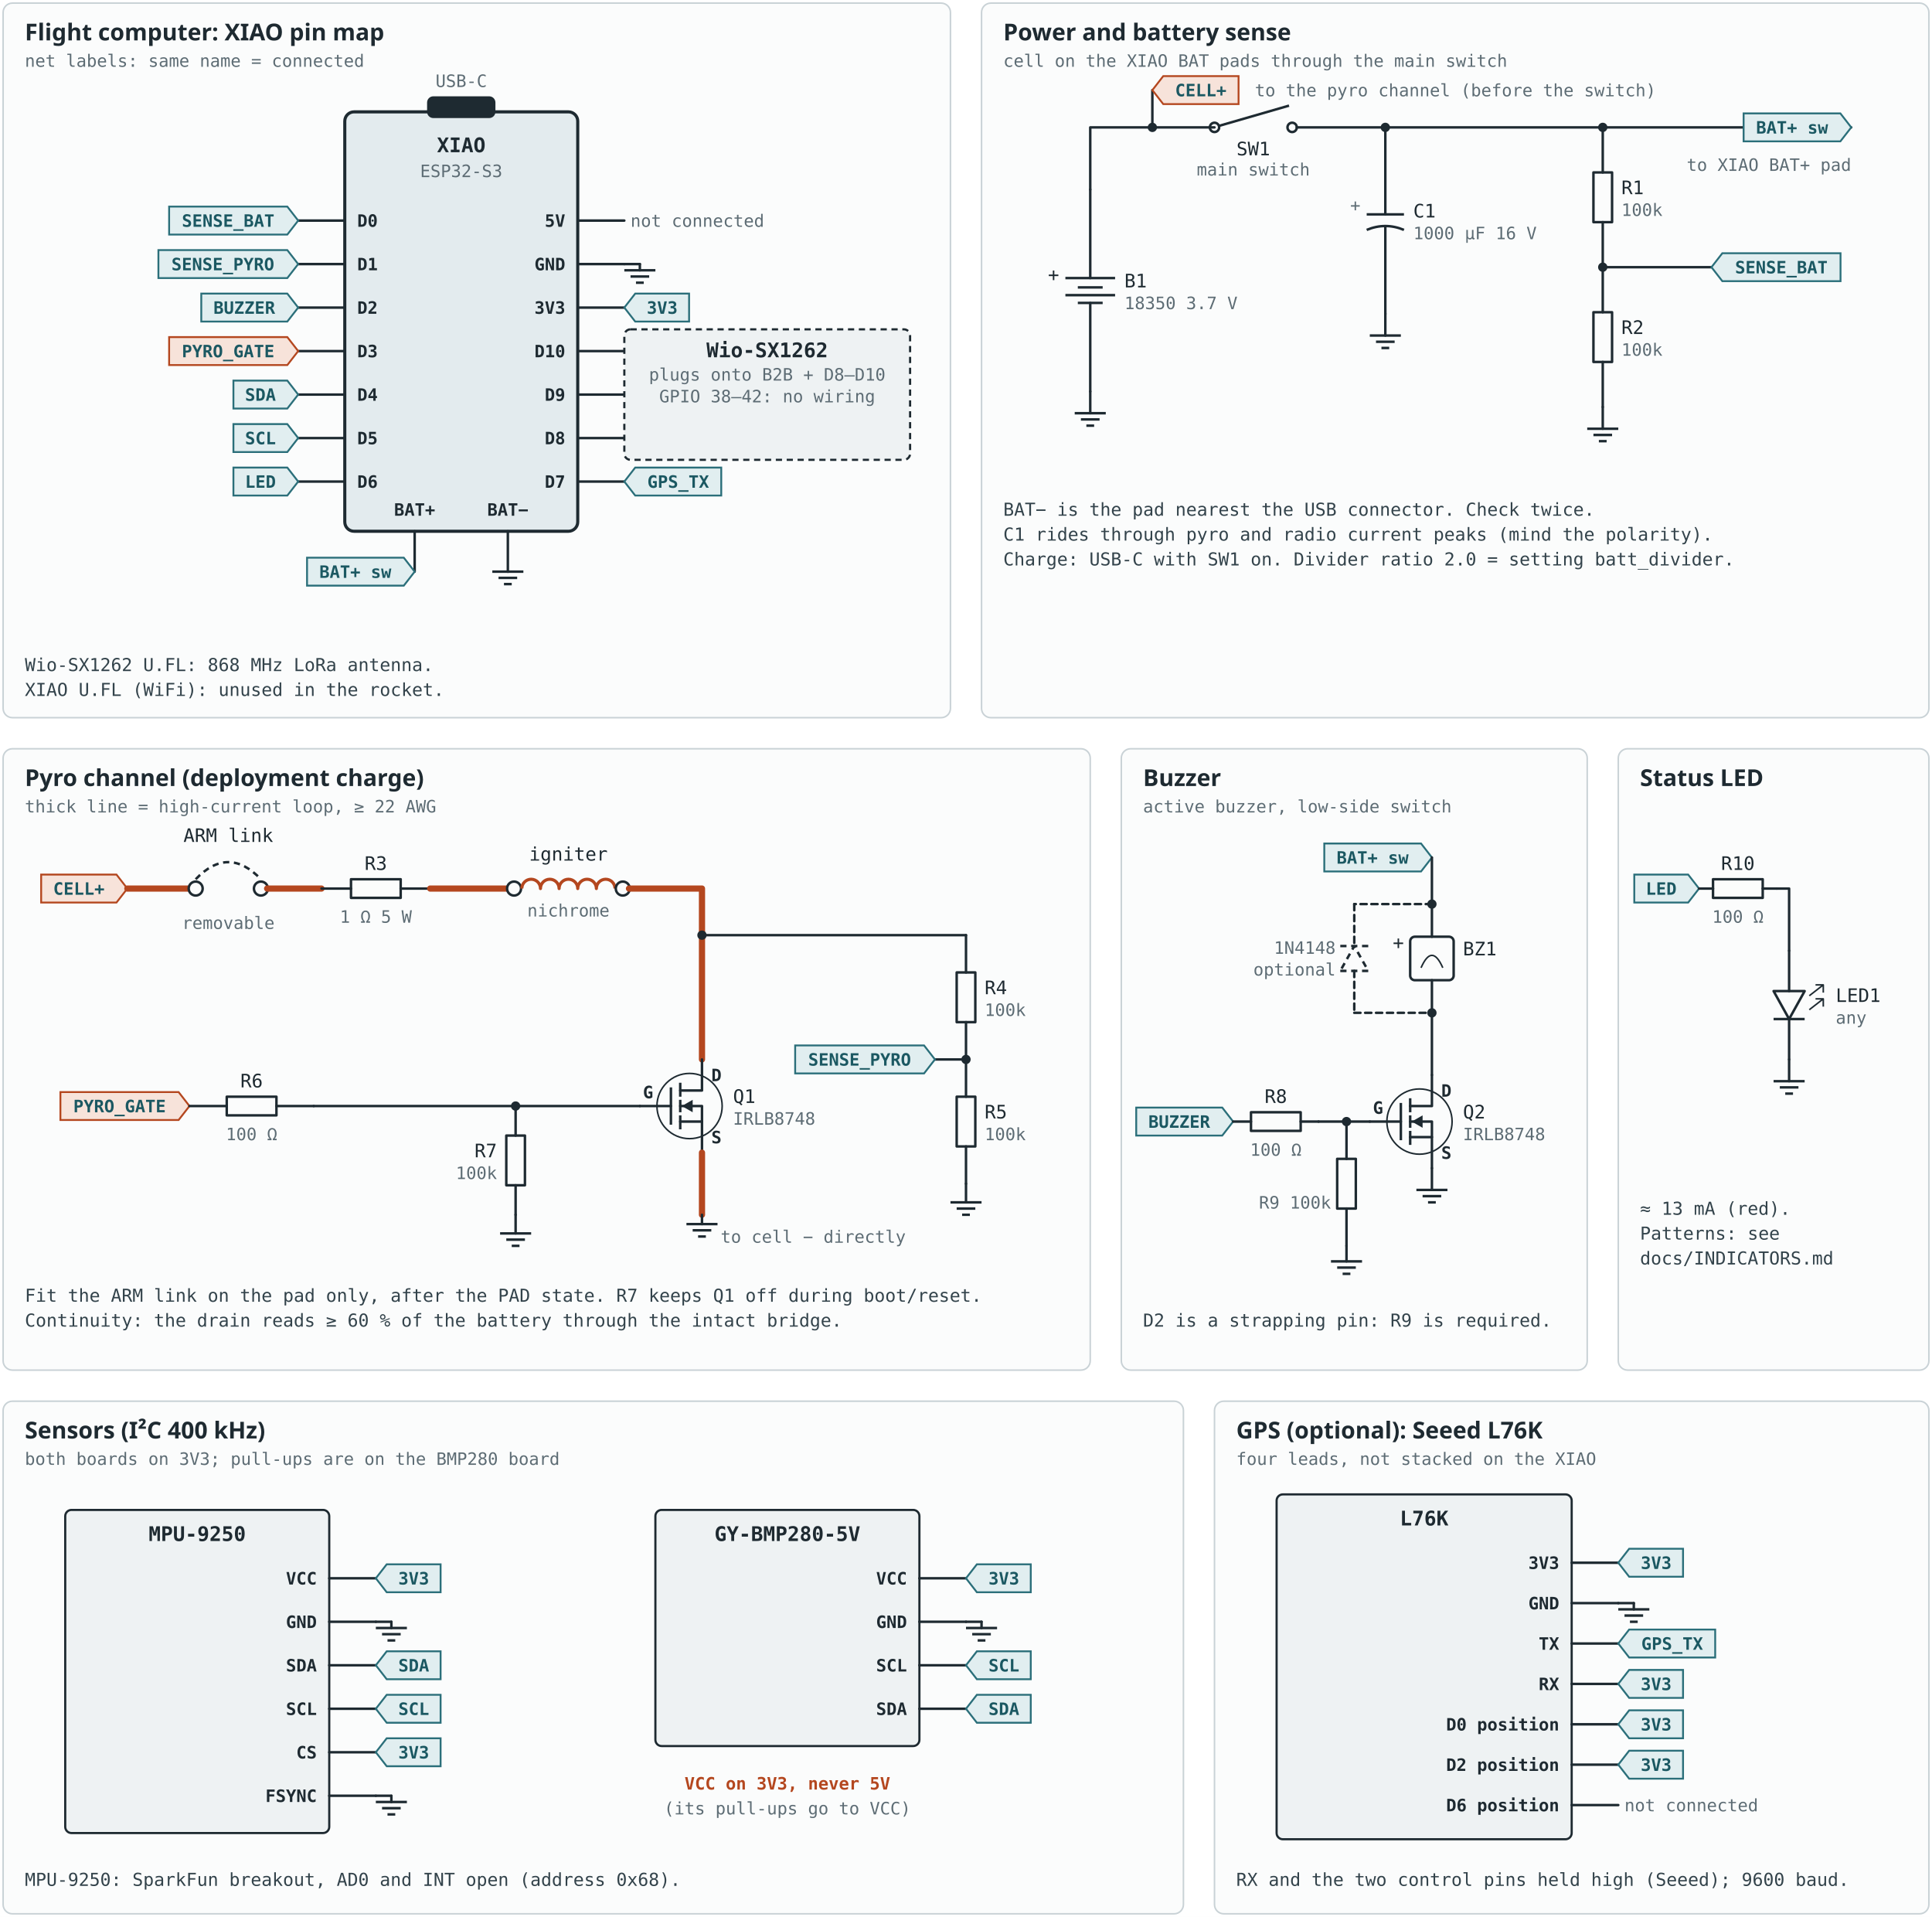
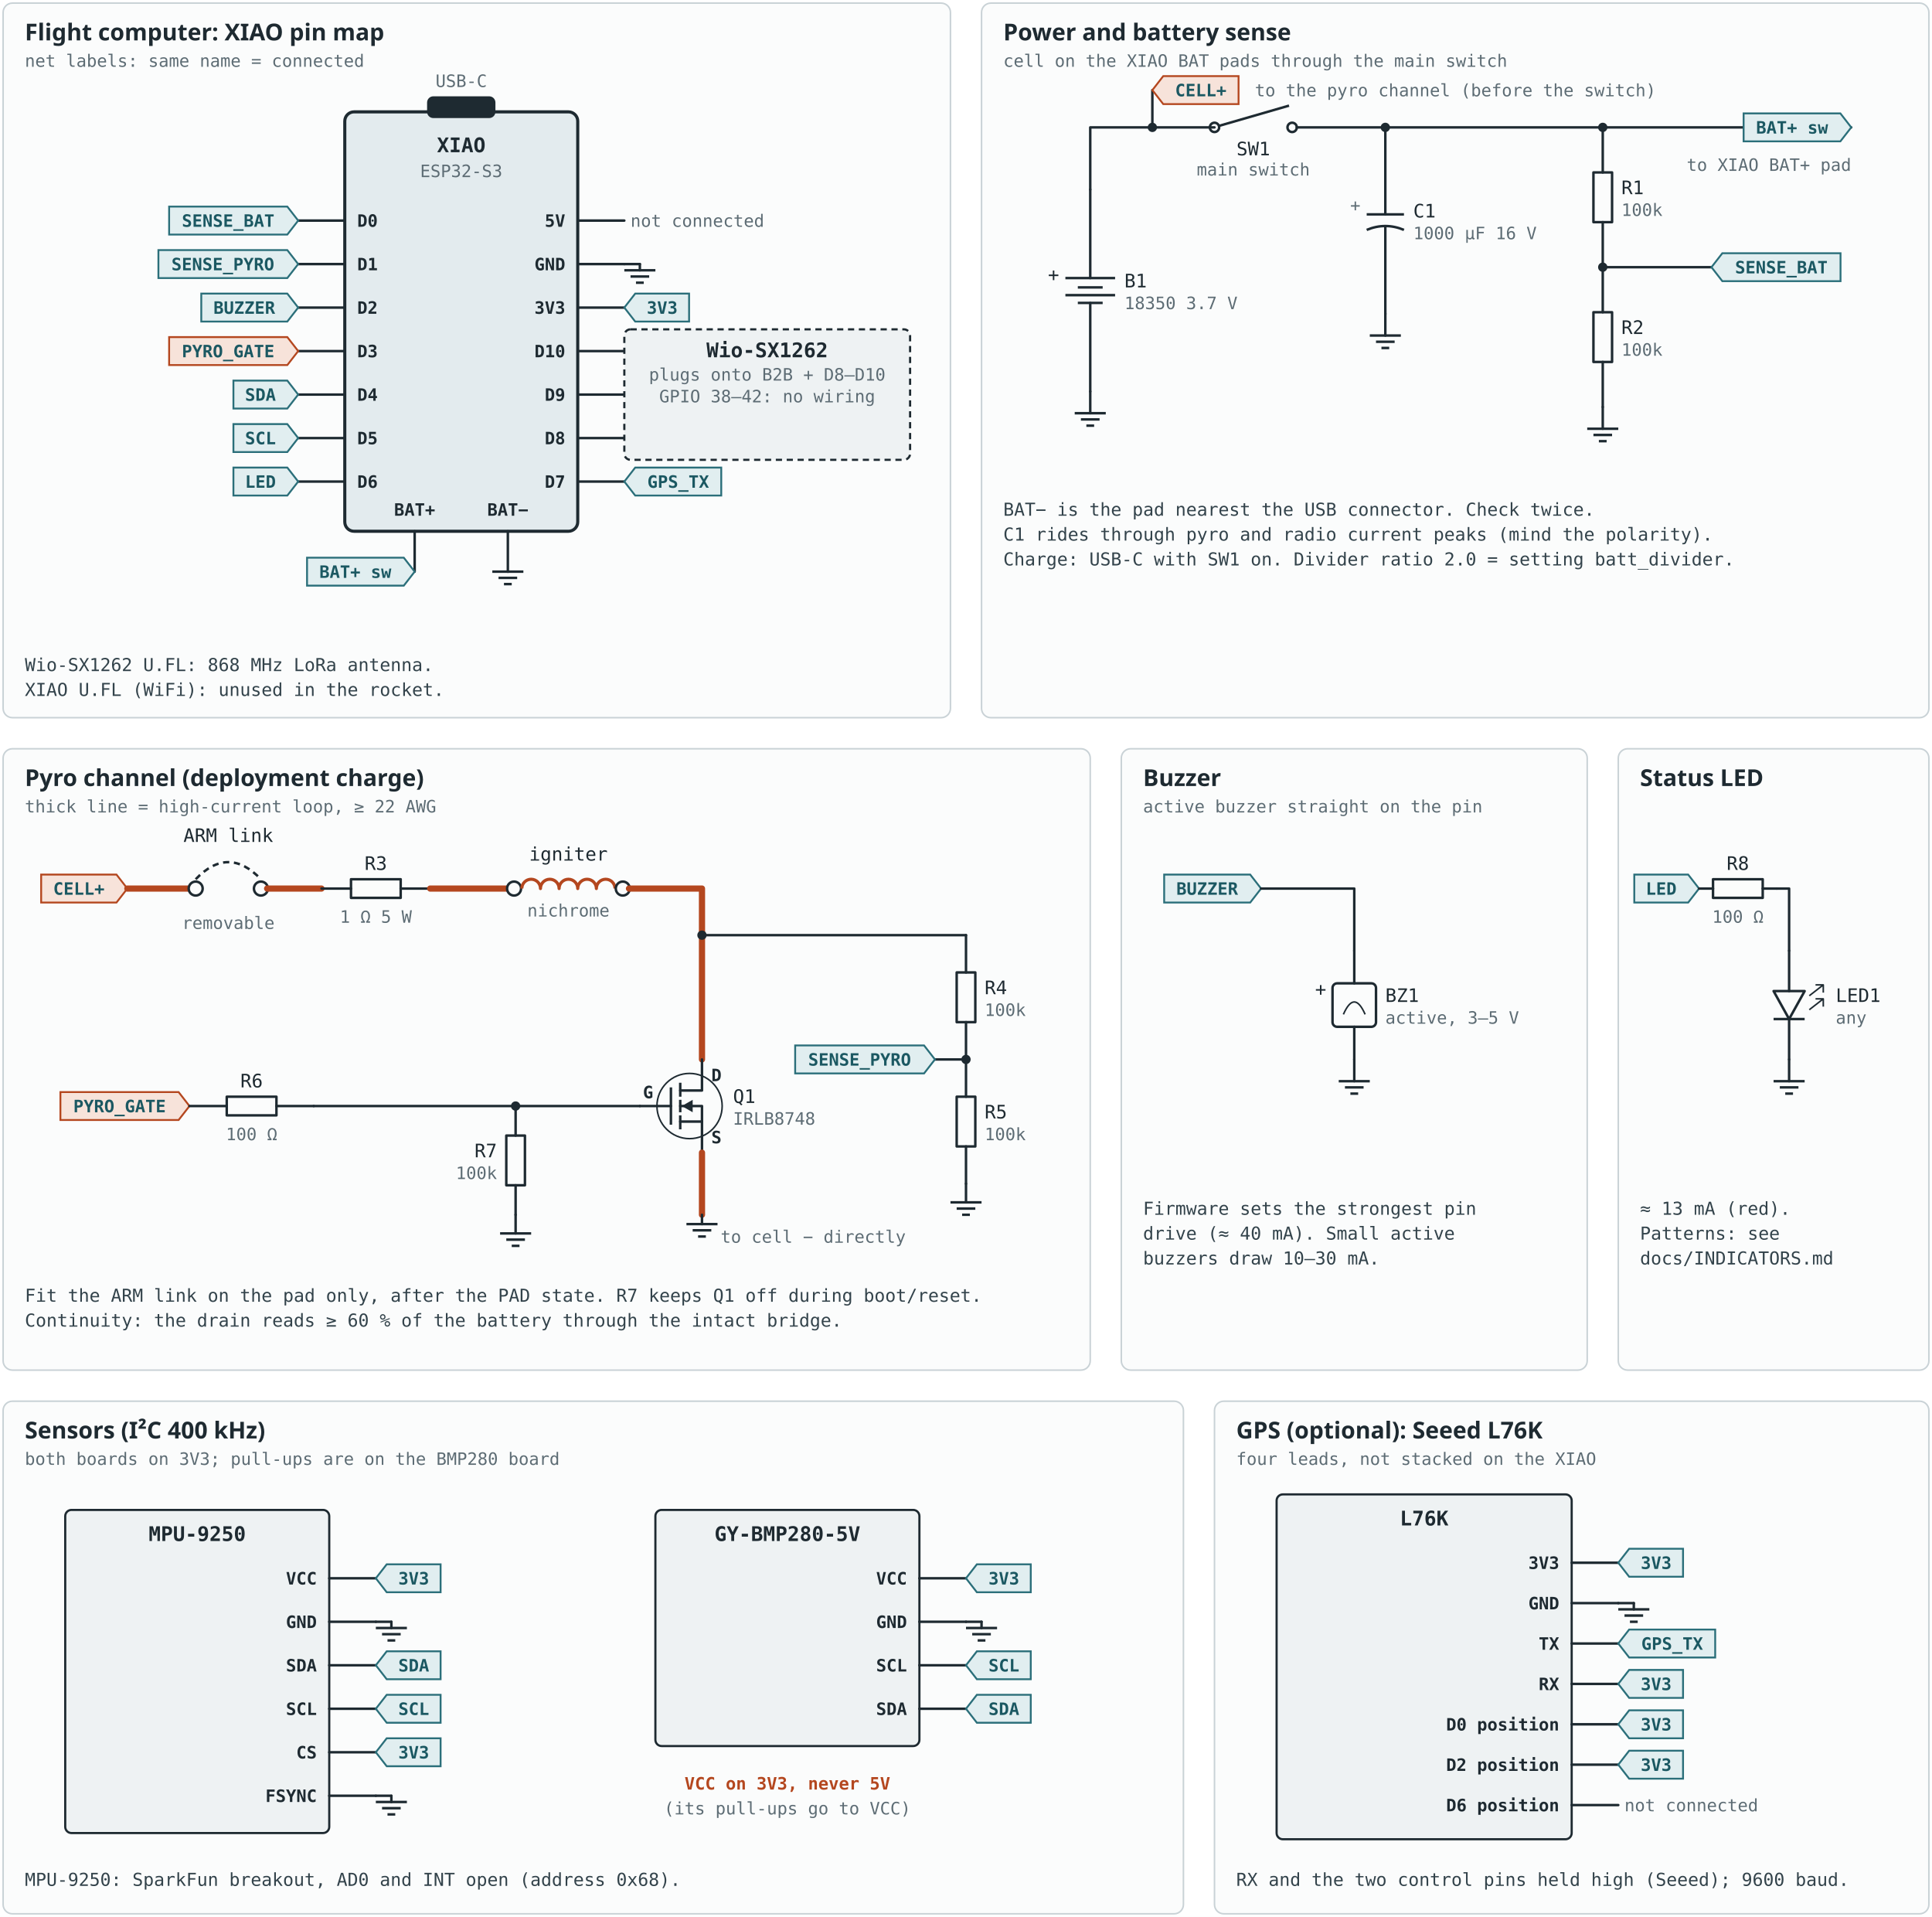
<svg xmlns="http://www.w3.org/2000/svg" viewBox="-2 -2 1244 1234" class="schem">
  <rect x="-2" y="-2" width="100%" height="100%" fill="#ffffff" />
  <style>
.card{fill:#fbfcfc;stroke:#c9d2d6;stroke-width:1}
.w{fill:none;stroke:#1e2a31;stroke-width:1.6;stroke-linejoin:round;stroke-linecap:round}
.thick{stroke-width:4;stroke:#b4471f}
.opt{stroke-dasharray:4 3}
.sym{fill:none;stroke:#1e2a31;stroke-width:1.6;stroke-linejoin:round}
.sym.thin{stroke-width:1}
.hot{stroke:#b4471f;stroke-width:2}
.fill,.dot{fill:#1e2a31}
.term{fill:#fbfcfc;stroke:#1e2a31;stroke-width:1.6}
.mod{fill:#eef2f3;stroke:#1e2a31;stroke-width:1.4}
.mcu{fill:#e3ebee;stroke:#1e2a31;stroke-width:2}
.usb{fill:#1e2a31}
.net{fill:#e1eef0;stroke:#2b6f7a;stroke-width:1.2}
.hotnet{fill:#f7e3da;stroke:#b4471f}
text{font-family:"IBM Plex Mono",ui-monospace,Menlo,Consolas,monospace}
.ttl{font:600 15px "IBM Plex Sans Condensed","Arial Narrow",sans-serif;fill:#1e2a31}
.sub{font-size:11px;fill:#5d6c74}
.lbl{font-size:12px;fill:#1e2a31}
.val{font-size:11px;fill:#5d6c74}
.pin{font-size:11px;fill:#1e2a31;font-weight:600}
.mname{font-size:13px;font-weight:600;fill:#1e2a31}
.nett{font-size:11px;fill:#1b5862;font-weight:600}
.nett2{font-size:11px;fill:#1b5862;font-weight:600}
.note{font-size:11.5px;fill:#33434b}
.warn{font-size:11px;fill:#b4471f;font-weight:600}
</style>
  <g transform="translate(0,0)">
    <rect class="card" x="0" y="0" width="610" height="460" rx="6" />
    <text class="ttl" x="14" y="24">Flight computer: XIAO pin map</text>
    <text class="sub" x="14" y="41">net labels: same name = connected</text>
    <rect class="mcu" x="220" y="70" width="150" height="270" rx="6" />
    <text class="mname" x="295" y="96" text-anchor="middle">XIAO</text>
    <text class="val" x="295" y="112" text-anchor="middle">ESP32-S3</text>
    <rect class="usb" x="273.0" y="60" width="44" height="14" rx="4" />
    <text class="val" x="295" y="54" text-anchor="middle">USB-C</text>
    <text class="pin" x="228" y="144" text-anchor="start">D0</text>
    <polyline class="w" points="220,140 190,140" />
    <path class="net" d="M190,140L183,131H106.9V149H183Z" />
    <text class="nett" x="144.9" y="144" text-anchor="middle">SENSE_BAT</text>
    <text class="pin" x="228" y="172" text-anchor="start">D1</text>
    <polyline class="w" points="220,168 190,168" />
    <path class="net" d="M190,168L183,159H100V177H183Z" />
    <text class="nett" x="141.5" y="172" text-anchor="middle">SENSE_PYRO</text>
    <text class="pin" x="228" y="200" text-anchor="start">D2</text>
    <polyline class="w" points="220,196 190,196" />
    <path class="net" d="M190,196L183,187H127.6V205H183Z" />
    <text class="nett" x="155.3" y="200" text-anchor="middle">BUZZER</text>
    <text class="pin" x="228" y="228" text-anchor="start">D3</text>
    <polyline class="w" points="220,224 190,224" />
    <path class="net hotnet" d="M190,224L183,215H106.9V233H183Z" />
    <text class="nett" x="144.9" y="228" text-anchor="middle">PYRO_GATE</text>
    <text class="pin" x="228" y="256" text-anchor="start">D4</text>
    <polyline class="w" points="220,252 190,252" />
    <path class="net" d="M190,252L183,243H148.3V261H183Z" />
    <text class="nett" x="165.7" y="256" text-anchor="middle">SDA</text>
    <text class="pin" x="228" y="284" text-anchor="start">D5</text>
    <polyline class="w" points="220,280 190,280" />
    <path class="net" d="M190,280L183,271H148.3V289H183Z" />
    <text class="nett" x="165.7" y="284" text-anchor="middle">SCL</text>
    <text class="pin" x="228" y="312" text-anchor="start">D6</text>
    <polyline class="w" points="220,308 190,308" />
    <path class="net" d="M190,308L183,299H148.3V317H183Z" />
    <text class="nett" x="165.7" y="312" text-anchor="middle">LED</text>
    <text class="pin" x="362" y="144" text-anchor="end">5V</text>
    <polyline class="w" points="370,140 400,140" />
    <text class="val" x="404" y="144" text-anchor="start">not connected</text>
    <text class="pin" x="362" y="172" text-anchor="end">GND</text>
    <polyline class="w" points="370,168 400,168" />
    <polyline class="w" points="400,168 410,168" />
    <polyline class="w" points="410,168 410,172" />
    <path class="sym" d="M400,172H420M404,176H416M407.5,180H412.5" />
    <text class="pin" x="362" y="200" text-anchor="end">3V3</text>
    <polyline class="w" points="370,196 400,196" />
    <path class="net" d="M400,196L407,187H441.7V205H407Z" />
    <text class="nett" x="424.4" y="200" text-anchor="middle">3V3</text>
    <text class="pin" x="362" y="228" text-anchor="end">D10</text>
    <polyline class="w" points="370,224 400,224" />
    <text class="pin" x="362" y="256" text-anchor="end">D9</text>
    <polyline class="w" points="370,252 400,252" />
    <text class="pin" x="362" y="284" text-anchor="end">D8</text>
    <polyline class="w" points="370,280 400,280" />
    <text class="pin" x="362" y="312" text-anchor="end">D7</text>
    <polyline class="w" points="370,308 400,308" />
    <path class="net" d="M400,308L407,299H462.4V317H407Z" />
    <text class="nett" x="434.7" y="312" text-anchor="middle">GPS_TX</text>
    <rect class="mod opt" x="400" y="210" width="184" height="84" rx="4" />
    <text class="mname" x="492" y="228" text-anchor="middle">Wio-SX1262</text>
    <text class="val" x="492" y="243" text-anchor="middle">plugs onto B2B + D8–D10</text>
    <text class="val" x="492" y="257" text-anchor="middle">GPIO 38–42: no wiring</text>
    <text class="pin" x="265" y="330" text-anchor="middle">BAT+</text>
    <polyline class="w" points="265,340 265,366" />
    <path class="net" d="M265,366L258,357H195.7V375H258Z" />
    <text class="nett" x="226.8" y="370" text-anchor="middle">BAT+ sw</text>
    <text class="pin" x="325" y="330" text-anchor="middle">BAT−</text>
    <polyline class="w" points="325,340 325,366" />
    <polyline class="w" points="325,366 325,366" />
    <path class="sym" d="M315,366H335M319,370H331M322.5,374H327.5" />
    <text class="note" x="14" y="430" text-anchor="start">Wio-SX1262 U.FL: 868 MHz LoRa antenna.</text>
    <text class="note" x="14" y="446" text-anchor="start">XIAO U.FL (WiFi): unused in the rocket.</text>
  </g>
  <g transform="translate(630,0)">
    <rect class="card" x="0" y="0" width="610" height="460" rx="6" />
    <text class="ttl" x="14" y="24">Power and battery sense</text>
    <text class="sub" x="14" y="41">cell on the XIAO BAT pads through the main switch</text>
    <polyline class="w" points="70,120 70,177" />
    <polyline class="w" points="70,193 70,250" />
    <path class="sym" d="M54,177H86M62,183H78M54,188H86M62,193H78" />
    <text class="lbl" x="50" y="179" text-anchor="end">+</text>
    <text class="lbl" x="92" y="183" text-anchor="start">B1</text>
    <text class="val" x="92" y="197" text-anchor="start">18350 3.7 V</text>
    <polyline class="w" points="70,250 70,264" />
    <path class="sym" d="M60,264H80M64,268H76M67.5,272H72.5" />
    <polyline class="w" points="70,120 70,80 150,80" />
    <circle class="dot" cx="110" cy="80" r="3" />
    <polyline class="w" points="110,80 110,56" />
    <path class="net hotnet" d="M110,56L117,47H165.5V65H117Z" />
    <text class="nett" x="141.2" y="60" text-anchor="middle">CELL+</text>
    <text class="val" x="176" y="60" text-anchor="start">to the pyro channel (before the switch)</text>
    <circle class="sym" cx="150" cy="80" r="3" />
    <circle class="sym" cx="200" cy="80" r="3" />
    <path class="sym" d="M153,79L198,66" />
    <text class="lbl" x="175" y="98" text-anchor="middle">SW1</text>
    <text class="val" x="175" y="111" text-anchor="middle">main switch</text>
    <polyline class="w" points="203,80 560,80" />
    <path class="net" d="M560,80L553,71H490.7V89H553Z" />
    <text class="nett" x="521.9" y="84" text-anchor="middle">BAT+ sw</text>
    <text class="val" x="560" y="108" text-anchor="end">to XIAO BAT+ pad</text>
    <circle class="dot" cx="260" cy="80" r="3" />
    <polyline class="w" points="260,80 260,136" />
    <polyline class="w" points="260,144 260,200" />
    <path class="sym" d="M248,136H272" />
    <path class="sym" d="M248,146Q260,141 272,146" />
    <text class="val" x="244" y="134" text-anchor="end">+</text>
    <text class="lbl" x="278" y="138" text-anchor="start">C1</text>
    <text class="val" x="278" y="152" text-anchor="start">1000 µF 16 V</text>
    <polyline class="w" points="260,200 260,214" />
    <path class="sym" d="M250,214H270M254,218H266M257.5,222H262.5" />
    <circle class="dot" cx="400" cy="80" r="3" />
    <polyline class="w" points="400,80 400,109" />
    <polyline class="w" points="400,141 400,170" />
    <rect class="sym" x="394" y="109" width="12" height="32" />
    <text class="lbl" x="412" y="123" text-anchor="start">R1</text>
    <text class="val" x="412" y="137" text-anchor="start">100k</text>
    <circle class="dot" cx="400" cy="170" r="3" />
    <polyline class="w" points="400,170 400,199" />
    <polyline class="w" points="400,231 400,260" />
    <rect class="sym" x="394" y="199" width="12" height="32" />
    <text class="lbl" x="412" y="213" text-anchor="start">R2</text>
    <text class="val" x="412" y="227" text-anchor="start">100k</text>
    <polyline class="w" points="400,260 400,274" />
    <path class="sym" d="M390,274H410M394,278H406M397.5,282H402.5" />
    <polyline class="w" points="400,170 470,170" />
    <path class="net" d="M470,170L477,161H553.1V179H477Z" />
    <text class="nett" x="515" y="174" text-anchor="middle">SENSE_BAT</text>
    <text class="note" x="14" y="330" text-anchor="start">BAT− is the pad nearest the USB connector. Check twice.</text>
    <text class="note" x="14" y="346" text-anchor="start">C1 rides through pyro and radio current peaks (mind the polarity).</text>
    <text class="note" x="14" y="362" text-anchor="start">Charge: USB-C with SW1 on. Divider ratio 2.0 = setting batt_divider.</text>
  </g>
  <g transform="translate(0,480)">
    <rect class="card" x="0" y="0" width="700" height="400" rx="6" />
    <text class="ttl" x="14" y="24">Pyro channel (deployment charge)</text>
    <text class="sub" x="14" y="41">thick line = high-current loop, ≥ 22 AWG</text>
    <path class="net hotnet" d="M80,90L73,81H24.5V99H73Z" />
    <text class="nett" x="48.8" y="94" text-anchor="middle">CELL+</text>
    <polyline class="w thick" points="80,90 120,90" />
    <circle class="term" cx="124" cy="90" r="4.5" />
    <circle class="term" cx="166" cy="90" r="4.5" />
    <path class="sym opt" d="M124,84 Q145,62 166,84" />
    <text class="lbl" x="145" y="60" text-anchor="middle">ARM link</text>
    <text class="val" x="145" y="116" text-anchor="middle">removable</text>
    <polyline class="w thick" points="170,90 205,90" />
    <polyline class="w" points="205,90 224,90" />
    <polyline class="w" points="256,90 275,90" />
    <rect class="sym" x="224" y="84" width="32" height="12" />
    <text class="lbl" x="240" y="78" text-anchor="middle">R3</text>
    <text class="val" x="240" y="112" text-anchor="middle">1 Ω 5 W</text>
    <polyline class="w thick" points="275,90 325,90" />
    <circle class="term" cx="329" cy="90" r="4.5" />
    <path class="sym hot" d="M334,90a6,6 0 0 1 12,0a6,6 0 0 1 12,0a6,6 0 0 1 12,0a6,6 0 0 1 12,0a6,6 0 0 1 12,0" />
    <text class="lbl" x="364" y="72" text-anchor="middle">igniter</text>
    <text class="val" x="364" y="108" text-anchor="middle">nichrome</text>
    <circle class="term" cx="399" cy="90" r="4.5" />
    <polyline class="w thick" points="403,90 450,90 450,200" />
    <circle class="dot" cx="450" cy="120" r="3" />
    <polyline class="w" points="450,120 620,120" />
    <polyline class="w" points="620,120 620,144" />
    <polyline class="w" points="620,176 620,200" />
    <rect class="sym" x="614" y="144" width="12" height="32" />
    <text class="lbl" x="632" y="158" text-anchor="start">R4</text>
    <text class="val" x="632" y="172" text-anchor="start">100k</text>
    <circle class="dot" cx="620" cy="200" r="3" />
    <polyline class="w" points="620,200 620,224" />
    <polyline class="w" points="620,256 620,280" />
    <rect class="sym" x="614" y="224" width="12" height="32" />
    <text class="lbl" x="632" y="238" text-anchor="start">R5</text>
    <text class="val" x="632" y="252" text-anchor="start">100k</text>
    <polyline class="w" points="620,280 620,292" />
    <path class="sym" d="M610,292H630M614,296H626M617.5,300H622.5" />
    <polyline class="w" points="600,200 620,200" />
    <path class="net" d="M600,200L593,191H510V209H593Z" />
    <text class="nett" x="551.5" y="204" text-anchor="middle">SENSE_PYRO</text>
    <circle class="sym thin" cx="442" cy="230" r="21" />
    <polyline class="w" points="410,230 430,230" />
    <path class="sym" d="M430,218V242M436,215V224M436,226V234M436,236V245" />
    <polyline class="w" points="436,220 450,220 450,200" />
    <polyline class="w" points="436,240 450,240 450,260" />
    <polyline class="w" points="436,230 450,230 450,240" />
    <path class="fill" d="M437,230L444,226L444,234Z" />
    <text class="pin" x="456" y="214" text-anchor="start">D</text>
    <text class="pin" x="456" y="254" text-anchor="start">S</text>
    <text class="pin" x="412" y="225" text-anchor="start">G</text>
    <text class="lbl" x="470" y="228" text-anchor="start">Q1</text>
    <text class="val" x="470" y="242" text-anchor="start">IRLB8748</text>
    <polyline class="w thick" points="450,260 450,300" />
    <polyline class="w" points="450,300 450,306" />
    <path class="sym" d="M440,306H460M444,310H456M447.5,314H452.5" />
    <text class="val" x="462" y="318" text-anchor="start">to cell − directly</text>
    <path class="net hotnet" d="M120,230L113,221H36.9V239H113Z" />
    <text class="nett" x="75" y="234" text-anchor="middle">PYRO_GATE</text>
    <polyline class="w" points="120,230 144,230" />
    <polyline class="w" points="176,230 200,230" />
    <rect class="sym" x="144" y="224" width="32" height="12" />
    <text class="lbl" x="160" y="218" text-anchor="middle">R6</text>
    <text class="val" x="160" y="252" text-anchor="middle">100 Ω</text>
    <polyline class="w" points="200,230 410,230" />
    <circle class="dot" cx="330" cy="230" r="3" />
    <polyline class="w" points="330,230 330,249" />
    <polyline class="w" points="330,281 330,300" />
    <rect class="sym" x="324" y="249" width="12" height="32" />
    <text class="lbl" x="318" y="263" text-anchor="end">R7</text>
    <text class="val" x="318" y="277" text-anchor="end">100k</text>
    <polyline class="w" points="330,300 330,312" />
    <path class="sym" d="M320,312H340M324,316H336M327.5,320H332.5" />
    <text class="note" x="14" y="356" text-anchor="start">Fit the ARM link on the pad only, after the PAD state. R7 keeps Q1 off during boot/reset.</text>
    <text class="note" x="14" y="372" text-anchor="start">Continuity: the drain reads ≥ 60 % of the battery through the intact bridge.</text>
  </g>
  <g transform="translate(720,480)">
    <rect class="card" x="0" y="0" width="300" height="400" rx="6" />
    <text class="ttl" x="14" y="24">Buzzer</text>
-     <text class="sub" x="14" y="41">active buzzer, low-side switch</text>
-     <path class="net" d="M200,70L193,61H130.7V79H193Z" />
-     <text class="nett" x="161.8" y="74" text-anchor="middle">BAT+ sw</text>
-     <polyline class="w" points="200,70 200,100" />
-     <circle class="dot" cx="200" cy="100" r="3" />
-     <polyline class="w" points="200,100 200,121" />
-     <polyline class="w" points="200,149 200,170" />
-     <rect class="sym" x="186" y="121" width="28" height="28" rx="3" />
-     <path class="sym thin" d="M193,141Q200,125 207,141" />
-     <text class="lbl" x="182" y="129" text-anchor="end">+</text>
-     <text class="lbl" x="220" y="133" text-anchor="start">BZ1</text>
-     <text class="val" x="220" y="147" text-anchor="start" />
-     <circle class="dot" cx="200" cy="170" r="3" />
-     <polyline class="w opt" points="200,100 150,100" />
-     <polyline class="w opt" points="150,100 150,127" />
-     <polyline class="w opt" points="150,143 150,170" />
-     <path class="sym opt" d="M141,143H159L150,127Z M141,127H159" />
-     <text class="lbl" x="164" y="133" text-anchor="start" />
-     <text class="val" x="164" y="147" text-anchor="start" />
-     <polyline class="w opt" points="150,170 200,170" />
-     <text class="val" x="138" y="132" text-anchor="end">1N4148</text>
-     <text class="val" x="138" y="146" text-anchor="end">optional</text>
-     <polyline class="w" points="200,170 200,210" />
-     <circle class="sym thin" cx="192" cy="240" r="21" />
-     <polyline class="w" points="160,240 180,240" />
-     <path class="sym" d="M180,228V252M186,225V234M186,236V244M186,246V255" />
-     <polyline class="w" points="186,230 200,230 200,210" />
-     <polyline class="w" points="186,250 200,250 200,270" />
-     <polyline class="w" points="186,240 200,240 200,250" />
-     <path class="fill" d="M187,240L194,236L194,244Z" />
-     <text class="pin" x="206" y="224" text-anchor="start">D</text>
-     <text class="pin" x="206" y="264" text-anchor="start">S</text>
-     <text class="pin" x="162" y="235" text-anchor="start">G</text>
-     <text class="lbl" x="220" y="238" text-anchor="start">Q2</text>
-     <text class="val" x="220" y="252" text-anchor="start">IRLB8748</text>
-     <polyline class="w" points="200,270 200,284" />
-     <path class="sym" d="M190,284H210M194,288H206M197.5,292H202.5" />
-     <path class="net" d="M72,240L65,231H9.6V249H65Z" />
-     <text class="nett" x="37.3" y="244" text-anchor="middle">BUZZER</text>
-     <polyline class="w" points="72,240 83.5,240" />
-     <polyline class="w" points="115.5,240 127,240" />
-     <rect class="sym" x="83.5" y="234" width="32" height="12" />
-     <text class="lbl" x="99.5" y="228" text-anchor="middle">R8</text>
-     <text class="val" x="99.5" y="262" text-anchor="middle">100 Ω</text>
-     <polyline class="w" points="127,240 160,240" />
-     <circle class="dot" cx="145" cy="240" r="3" />
-     <polyline class="w" points="145,240 145,264" />
-     <polyline class="w" points="145,296 145,320" />
-     <rect class="sym" x="139" y="264" width="12" height="32" />
-     <text class="lbl" x="133" y="278" text-anchor="end" />
-     <text class="val" x="133" y="292" text-anchor="end" />
-     <text class="val" x="135" y="296" text-anchor="end">R9 100k</text>
-     <polyline class="w" points="145,320 145,330" />
-     <path class="sym" d="M135,330H155M139,334H151M142.5,338H147.5" />
-     <text class="note" x="14" y="372" text-anchor="start">D2 is a strapping pin: R9 is required.</text>
+     <text class="sub" x="14" y="41">active buzzer straight on the pin</text>
+     <path class="net" d="M90,90L83,81H27.6V99H83Z" />
+     <text class="nett" x="55.3" y="94" text-anchor="middle">BUZZER</text>
+     <polyline class="w" points="90,90 150,90 150,130" />
+     <polyline class="w" points="150,130 150,151" />
+     <polyline class="w" points="150,179 150,200" />
+     <rect class="sym" x="136" y="151" width="28" height="28" rx="3" />
+     <path class="sym thin" d="M143,171Q150,155 157,171" />
+     <text class="lbl" x="132" y="159" text-anchor="end">+</text>
+     <text class="lbl" x="170" y="163" text-anchor="start">BZ1</text>
+     <text class="val" x="170" y="177" text-anchor="start">active, 3–5 V</text>
+     <polyline class="w" points="150,200 150,214" />
+     <path class="sym" d="M140,214H160M144,218H156M147.5,222H152.5" />
+     <text class="note" x="14" y="300" text-anchor="start">Firmware sets the strongest pin</text>
+     <text class="note" x="14" y="316" text-anchor="start">drive (≈ 40 mA). Small active</text>
+     <text class="note" x="14" y="332" text-anchor="start">buzzers draw 10–30 mA.</text>
  </g>
  <g transform="translate(1040,480)">
    <rect class="card" x="0" y="0" width="200" height="400" rx="6" />
    <text class="ttl" x="14" y="24">Status LED</text>
    <path class="net" d="M52,90L45,81H10.3V99H45Z" />
    <text class="nett" x="27.6" y="94" text-anchor="middle">LED</text>
    <polyline class="w" points="52,90 61,90" />
    <polyline class="w" points="93,90 102,90" />
    <rect class="sym" x="61" y="84" width="32" height="12" />
-     <text class="lbl" x="77" y="78" text-anchor="middle">R10</text>
+     <text class="lbl" x="77" y="78" text-anchor="middle">R8</text>
    <text class="val" x="77" y="112" text-anchor="middle">100 Ω</text>
    <polyline class="w" points="102,90 110,90 110,130" />
    <polyline class="w" points="110,130 110,156" />
    <polyline class="w" points="110,174 110,200" />
    <path class="sym" d="M100,156H120L110,174Z M100,174H120" />
    <path class="sym thin" d="M123,159l9,-7m-5,0h5v5" />
    <path class="sym thin" d="M123,168l9,-7m-5,0h5v5" />
    <text class="lbl" x="140" y="163" text-anchor="start">LED1</text>
    <text class="val" x="140" y="177" text-anchor="start">any</text>
    <polyline class="w" points="110,200 110,214" />
    <path class="sym" d="M100,214H120M104,218H116M107.5,222H112.5" />
    <text class="note" x="14" y="300" text-anchor="start">≈ 13 mA (red).</text>
    <text class="note" x="14" y="316" text-anchor="start">Patterns: see</text>
    <text class="note" x="14" y="332" text-anchor="start">docs/INDICATORS.md</text>
  </g>
  <g transform="translate(0,900)">
    <rect class="card" x="0" y="0" width="760" height="330" rx="6" />
    <text class="ttl" x="14" y="24">Sensors (I²C 400 kHz)</text>
    <text class="sub" x="14" y="41">both boards on 3V3; pull-ups are on the BMP280 board</text>
    <rect class="mod" x="40" y="70" width="170" height="208" rx="4" />
    <text class="mname" x="125" y="90" text-anchor="middle">MPU-9250</text>
    <text class="pin" x="202" y="118" text-anchor="end">VCC</text>
    <text class="pin" x="202" y="146" text-anchor="end">GND</text>
    <text class="pin" x="202" y="174" text-anchor="end">SDA</text>
    <text class="pin" x="202" y="202" text-anchor="end">SCL</text>
    <text class="pin" x="202" y="230" text-anchor="end">CS</text>
    <text class="pin" x="202" y="258" text-anchor="end">FSYNC</text>
    <polyline class="w" points="210,114 240,114" />
    <path class="net" d="M240,114L247,105H281.7V123H247Z" />
    <text class="nett" x="264.4" y="118" text-anchor="middle">3V3</text>
    <polyline class="w" points="210,142 240,142" />
    <polyline class="w" points="240,142 250,142" />
    <polyline class="w" points="250,142 250,146" />
    <path class="sym" d="M240,146H260M244,150H256M247.5,154H252.5" />
    <polyline class="w" points="210,170 240,170" />
    <path class="net" d="M240,170L247,161H281.7V179H247Z" />
    <text class="nett" x="264.4" y="174" text-anchor="middle">SDA</text>
    <polyline class="w" points="210,198 240,198" />
    <path class="net" d="M240,198L247,189H281.7V207H247Z" />
    <text class="nett" x="264.4" y="202" text-anchor="middle">SCL</text>
    <polyline class="w" points="210,226 240,226" />
    <path class="net" d="M240,226L247,217H281.7V235H247Z" />
    <text class="nett" x="264.4" y="230" text-anchor="middle">3V3</text>
    <polyline class="w" points="210,254 240,254" />
    <polyline class="w" points="240,254 250,254" />
    <polyline class="w" points="250,254 250,258" />
    <path class="sym" d="M240,258H260M244,262H256M247.5,266H252.5" />
    <text class="note" x="14" y="312" text-anchor="start">MPU-9250: SparkFun breakout, AD0 and INT open (address 0x68).</text>
    <rect class="mod" x="420" y="70" width="170" height="152" rx="4" />
    <text class="mname" x="505" y="90" text-anchor="middle">GY-BMP280-5V</text>
    <text class="pin" x="582" y="118" text-anchor="end">VCC</text>
    <text class="pin" x="582" y="146" text-anchor="end">GND</text>
    <text class="pin" x="582" y="174" text-anchor="end">SCL</text>
    <text class="pin" x="582" y="202" text-anchor="end">SDA</text>
    <polyline class="w" points="590,114 620,114" />
    <path class="net" d="M620,114L627,105H661.7V123H627Z" />
    <text class="nett" x="644.4" y="118" text-anchor="middle">3V3</text>
    <polyline class="w" points="590,142 620,142" />
    <polyline class="w" points="620,142 630,142" />
    <polyline class="w" points="630,142 630,146" />
    <path class="sym" d="M620,146H640M624,150H636M627.5,154H632.5" />
    <polyline class="w" points="590,170 620,170" />
    <path class="net" d="M620,170L627,161H661.7V179H627Z" />
    <text class="nett" x="644.4" y="174" text-anchor="middle">SCL</text>
    <polyline class="w" points="590,198 620,198" />
    <path class="net" d="M620,198L627,189H661.7V207H627Z" />
    <text class="nett" x="644.4" y="202" text-anchor="middle">SDA</text>
    <text class="warn" x="505" y="250" text-anchor="middle">VCC on 3V3, never 5V</text>
    <text class="val" x="505" y="266" text-anchor="middle">(its pull-ups go to VCC)</text>
  </g>
  <g transform="translate(780,900)">
    <rect class="card" x="0" y="0" width="460" height="330" rx="6" />
    <text class="ttl" x="14" y="24">GPS (optional): Seeed L76K</text>
    <text class="sub" x="14" y="41">four leads, not stacked on the XIAO</text>
    <rect class="mod" x="40" y="60" width="190" height="222" rx="4" />
    <text class="mname" x="135" y="80" text-anchor="middle">L76K</text>
    <text class="pin" x="222" y="108" text-anchor="end">3V3</text>
    <text class="pin" x="222" y="134" text-anchor="end">GND</text>
    <text class="pin" x="222" y="160" text-anchor="end">TX</text>
    <text class="pin" x="222" y="186" text-anchor="end">RX</text>
    <text class="pin" x="222" y="212" text-anchor="end">D0 position</text>
    <text class="pin" x="222" y="238" text-anchor="end">D2 position</text>
    <text class="pin" x="222" y="264" text-anchor="end">D6 position</text>
    <polyline class="w" points="230,104 260,104" />
    <path class="net" d="M260,104L267,95H301.7V113H267Z" />
    <text class="nett" x="284.4" y="108" text-anchor="middle">3V3</text>
    <polyline class="w" points="230,130 260,130" />
    <polyline class="w" points="260,130 270,130" />
    <polyline class="w" points="270,130 270,134" />
    <path class="sym" d="M260,134H280M264,138H276M267.5,142H272.5" />
    <polyline class="w" points="230,156 260,156" />
    <path class="net" d="M260,156L267,147H322.4V165H267Z" />
    <text class="nett" x="294.7" y="160" text-anchor="middle">GPS_TX</text>
    <polyline class="w" points="230,182 260,182" />
    <path class="net" d="M260,182L267,173H301.7V191H267Z" />
    <text class="nett" x="284.4" y="186" text-anchor="middle">3V3</text>
    <polyline class="w" points="230,208 260,208" />
    <path class="net" d="M260,208L267,199H301.7V217H267Z" />
    <text class="nett" x="284.4" y="212" text-anchor="middle">3V3</text>
    <polyline class="w" points="230,234 260,234" />
    <path class="net" d="M260,234L267,225H301.7V243H267Z" />
    <text class="nett" x="284.4" y="238" text-anchor="middle">3V3</text>
    <polyline class="w" points="230,260 260,260" />
    <text class="val" x="264" y="264" text-anchor="start">not connected</text>
    <text class="note" x="14" y="312" text-anchor="start">RX and the two control pins held high (Seeed); 9600 baud.</text>
  </g>
</svg>
